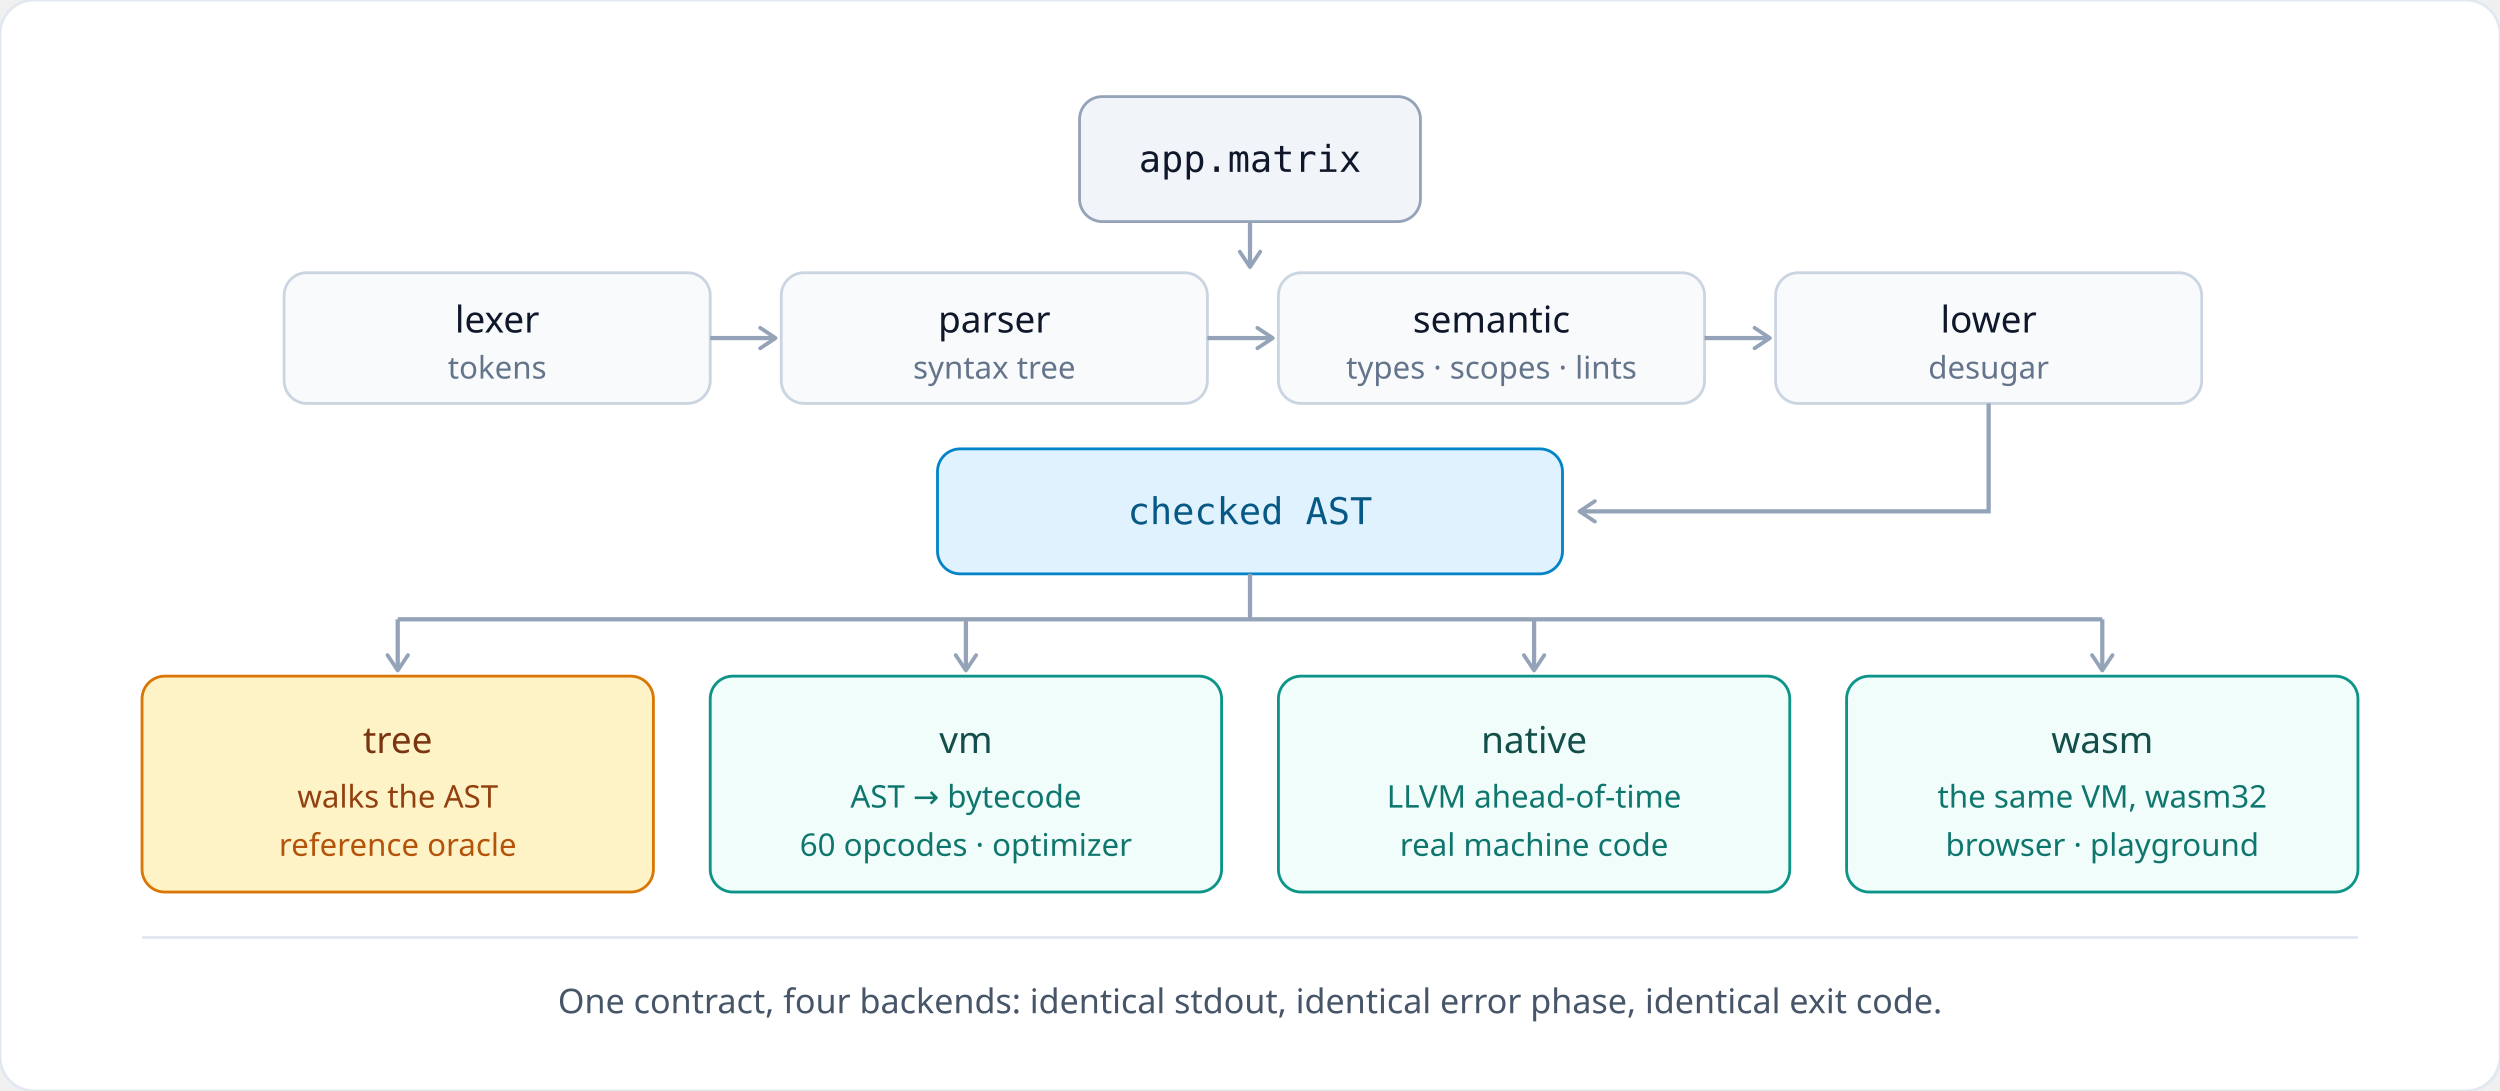
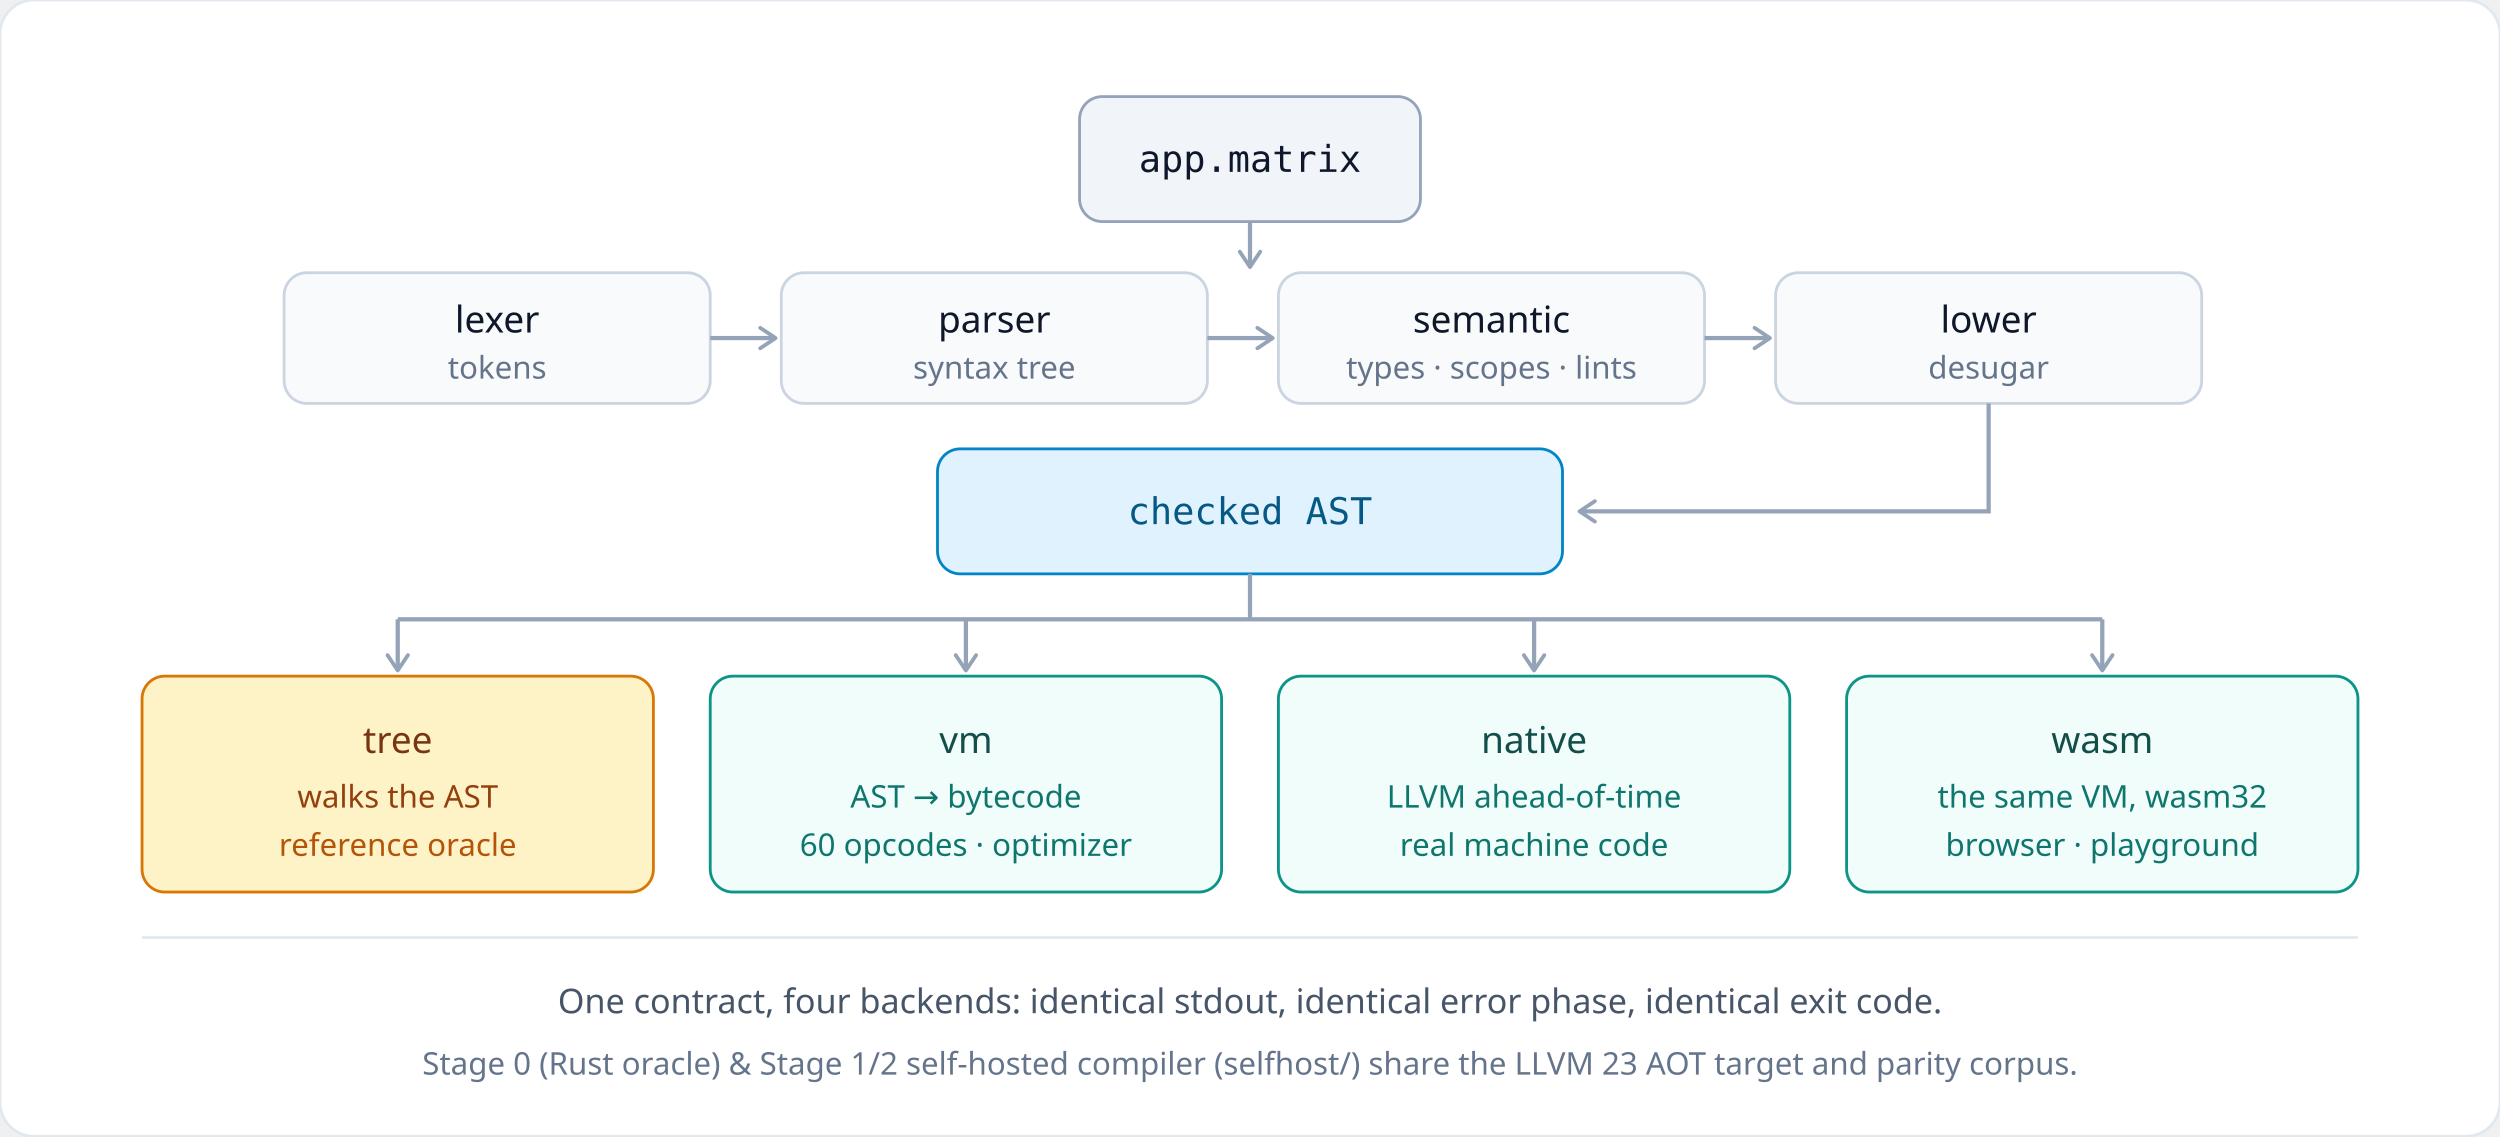
- <svg xmlns="http://www.w3.org/2000/svg" viewBox="0 0 880 384" width="880" height="384" role="img">
+ <svg xmlns="http://www.w3.org/2000/svg" viewBox="0 0 880 400" width="880" height="400" role="img">
  <defs>
    <marker id="a" viewBox="0 0 10 10" refX="8" refY="5" markerWidth="6" markerHeight="6" orient="auto-start-reverse">
      <path d="M2 1L8 5L2 9" fill="none" stroke="#94A3B8" stroke-width="1.5" stroke-linecap="round" stroke-linejoin="round" />
    </marker>
  </defs>
-   <rect x="0" y="0" width="880" height="384" rx="12" fill="#FFFFFF" stroke="#E2E8F0" stroke-width="1" />
+   <rect x="0" y="0" width="880" height="400" rx="12" fill="#FFFFFF" stroke="#E2E8F0" stroke-width="1" />
  <rect x="380" y="34" width="120" height="44" rx="8" fill="#F1F5F9" stroke="#94A3B8" stroke-width="1" />
  <text x="440" y="56" text-anchor="middle" dominant-baseline="central" font-family="ui-monospace, SFMono-Regular, Menlo, Consolas, monospace" font-size="13" fill="#0F172A">app.matrix</text>
  <path d="M440 78 L440 94" fill="none" stroke="#94A3B8" stroke-width="1.5" marker-end="url(#a)" />
  <rect x="100" y="96" width="150" height="46" rx="8" fill="#F8FAFC" stroke="#CBD5E1" stroke-width="1" />
  <text x="175" y="112" text-anchor="middle" dominant-baseline="central" font-family="ui-sans-serif, system-ui, sans-serif" font-size="13" font-weight="500" fill="#0F172A">lexer</text>
  <text x="175" y="129" text-anchor="middle" dominant-baseline="central" font-family="ui-sans-serif, system-ui, sans-serif" font-size="11" fill="#64748B">tokens</text>
  <path d="M250 119 L273 119" fill="none" stroke="#94A3B8" stroke-width="1.5" marker-end="url(#a)" />
  <rect x="275" y="96" width="150" height="46" rx="8" fill="#F8FAFC" stroke="#CBD5E1" stroke-width="1" />
  <text x="350" y="112" text-anchor="middle" dominant-baseline="central" font-family="ui-sans-serif, system-ui, sans-serif" font-size="13" font-weight="500" fill="#0F172A">parser</text>
  <text x="350" y="129" text-anchor="middle" dominant-baseline="central" font-family="ui-sans-serif, system-ui, sans-serif" font-size="11" fill="#64748B">syntax tree</text>
  <path d="M425 119 L448 119" fill="none" stroke="#94A3B8" stroke-width="1.5" marker-end="url(#a)" />
  <rect x="450" y="96" width="150" height="46" rx="8" fill="#F8FAFC" stroke="#CBD5E1" stroke-width="1" />
  <text x="525" y="112" text-anchor="middle" dominant-baseline="central" font-family="ui-sans-serif, system-ui, sans-serif" font-size="13" font-weight="500" fill="#0F172A">semantic</text>
  <text x="525" y="129" text-anchor="middle" dominant-baseline="central" font-family="ui-sans-serif, system-ui, sans-serif" font-size="11" fill="#64748B">types · scopes · lints</text>
  <path d="M600 119 L623 119" fill="none" stroke="#94A3B8" stroke-width="1.5" marker-end="url(#a)" />
  <rect x="625" y="96" width="150" height="46" rx="8" fill="#F8FAFC" stroke="#CBD5E1" stroke-width="1" />
  <text x="700" y="112" text-anchor="middle" dominant-baseline="central" font-family="ui-sans-serif, system-ui, sans-serif" font-size="13" font-weight="500" fill="#0F172A">lower</text>
  <text x="700" y="129" text-anchor="middle" dominant-baseline="central" font-family="ui-sans-serif, system-ui, sans-serif" font-size="11" fill="#64748B">desugar</text>
  <path d="M700 142 L700 180 L556 180" fill="none" stroke="#94A3B8" stroke-width="1.5" marker-end="url(#a)" />
  <rect x="330" y="158" width="220" height="44" rx="8" fill="#E0F2FE" stroke="#0284C7" stroke-width="1" />
  <text x="440" y="180" text-anchor="middle" dominant-baseline="central" font-family="ui-monospace, SFMono-Regular, Menlo, Consolas, monospace" font-size="13" fill="#075985">checked AST</text>
  <path d="M440 202 L440 218" fill="none" stroke="#94A3B8" stroke-width="1.5" />
  <path d="M140 218 L740 218" fill="none" stroke="#94A3B8" stroke-width="1.5" />
  <path d="M140 218 L140 236" fill="none" stroke="#94A3B8" stroke-width="1.5" marker-end="url(#a)" />
  <path d="M340 218 L340 236" fill="none" stroke="#94A3B8" stroke-width="1.5" marker-end="url(#a)" />
  <path d="M540 218 L540 236" fill="none" stroke="#94A3B8" stroke-width="1.5" marker-end="url(#a)" />
  <path d="M740 218 L740 236" fill="none" stroke="#94A3B8" stroke-width="1.5" marker-end="url(#a)" />
  <rect x="50" y="238" width="180" height="76" rx="8" fill="#FEF3C7" stroke="#D97706" stroke-width="1" />
  <text x="140" y="260" text-anchor="middle" dominant-baseline="central" font-family="ui-sans-serif, system-ui, sans-serif" font-size="13" font-weight="500" fill="#78350F">tree</text>
  <text x="140" y="280" text-anchor="middle" dominant-baseline="central" font-family="ui-sans-serif, system-ui, sans-serif" font-size="11" fill="#92400E">walks the AST</text>
  <text x="140" y="297" text-anchor="middle" dominant-baseline="central" font-family="ui-sans-serif, system-ui, sans-serif" font-size="11" fill="#B45309">reference oracle</text>
  <rect x="250" y="238" width="180" height="76" rx="8" fill="#F0FDFA" stroke="#0D9488" stroke-width="1" />
  <text x="340" y="260" text-anchor="middle" dominant-baseline="central" font-family="ui-sans-serif, system-ui, sans-serif" font-size="13" font-weight="500" fill="#134E4A">vm</text>
  <text x="340" y="280" text-anchor="middle" dominant-baseline="central" font-family="ui-sans-serif, system-ui, sans-serif" font-size="11" fill="#0F766E">AST → bytecode</text>
  <text x="340" y="297" text-anchor="middle" dominant-baseline="central" font-family="ui-sans-serif, system-ui, sans-serif" font-size="11" fill="#0F766E">60 opcodes · optimizer</text>
  <rect x="450" y="238" width="180" height="76" rx="8" fill="#F0FDFA" stroke="#0D9488" stroke-width="1" />
  <text x="540" y="260" text-anchor="middle" dominant-baseline="central" font-family="ui-sans-serif, system-ui, sans-serif" font-size="13" font-weight="500" fill="#134E4A">native</text>
  <text x="540" y="280" text-anchor="middle" dominant-baseline="central" font-family="ui-sans-serif, system-ui, sans-serif" font-size="11" fill="#0F766E">LLVM ahead-of-time</text>
  <text x="540" y="297" text-anchor="middle" dominant-baseline="central" font-family="ui-sans-serif, system-ui, sans-serif" font-size="11" fill="#0F766E">real machine code</text>
  <rect x="650" y="238" width="180" height="76" rx="8" fill="#F0FDFA" stroke="#0D9488" stroke-width="1" />
  <text x="740" y="260" text-anchor="middle" dominant-baseline="central" font-family="ui-sans-serif, system-ui, sans-serif" font-size="13" font-weight="500" fill="#134E4A">wasm</text>
  <text x="740" y="280" text-anchor="middle" dominant-baseline="central" font-family="ui-sans-serif, system-ui, sans-serif" font-size="11" fill="#0F766E">the same VM, wasm32</text>
  <text x="740" y="297" text-anchor="middle" dominant-baseline="central" font-family="ui-sans-serif, system-ui, sans-serif" font-size="11" fill="#0F766E">browser · playground</text>
  <path d="M50 330 L830 330" fill="none" stroke="#E2E8F0" stroke-width="1" />
  <text x="440" y="352" text-anchor="middle" dominant-baseline="central" font-family="ui-sans-serif, system-ui, sans-serif" font-size="12" fill="#475569">One contract, four backends: identical stdout, identical error phase, identical exit code.</text>
+   <text x="440" y="374" text-anchor="middle" dominant-baseline="central" font-family="ui-sans-serif, system-ui, sans-serif" font-size="11" fill="#64748B">Stage 0 (Rust oracle) &amp; Stage 1/2 self-hosted compiler (selfhost/) share the LLVM 23 AOT target and parity corpus.</text>
</svg>
